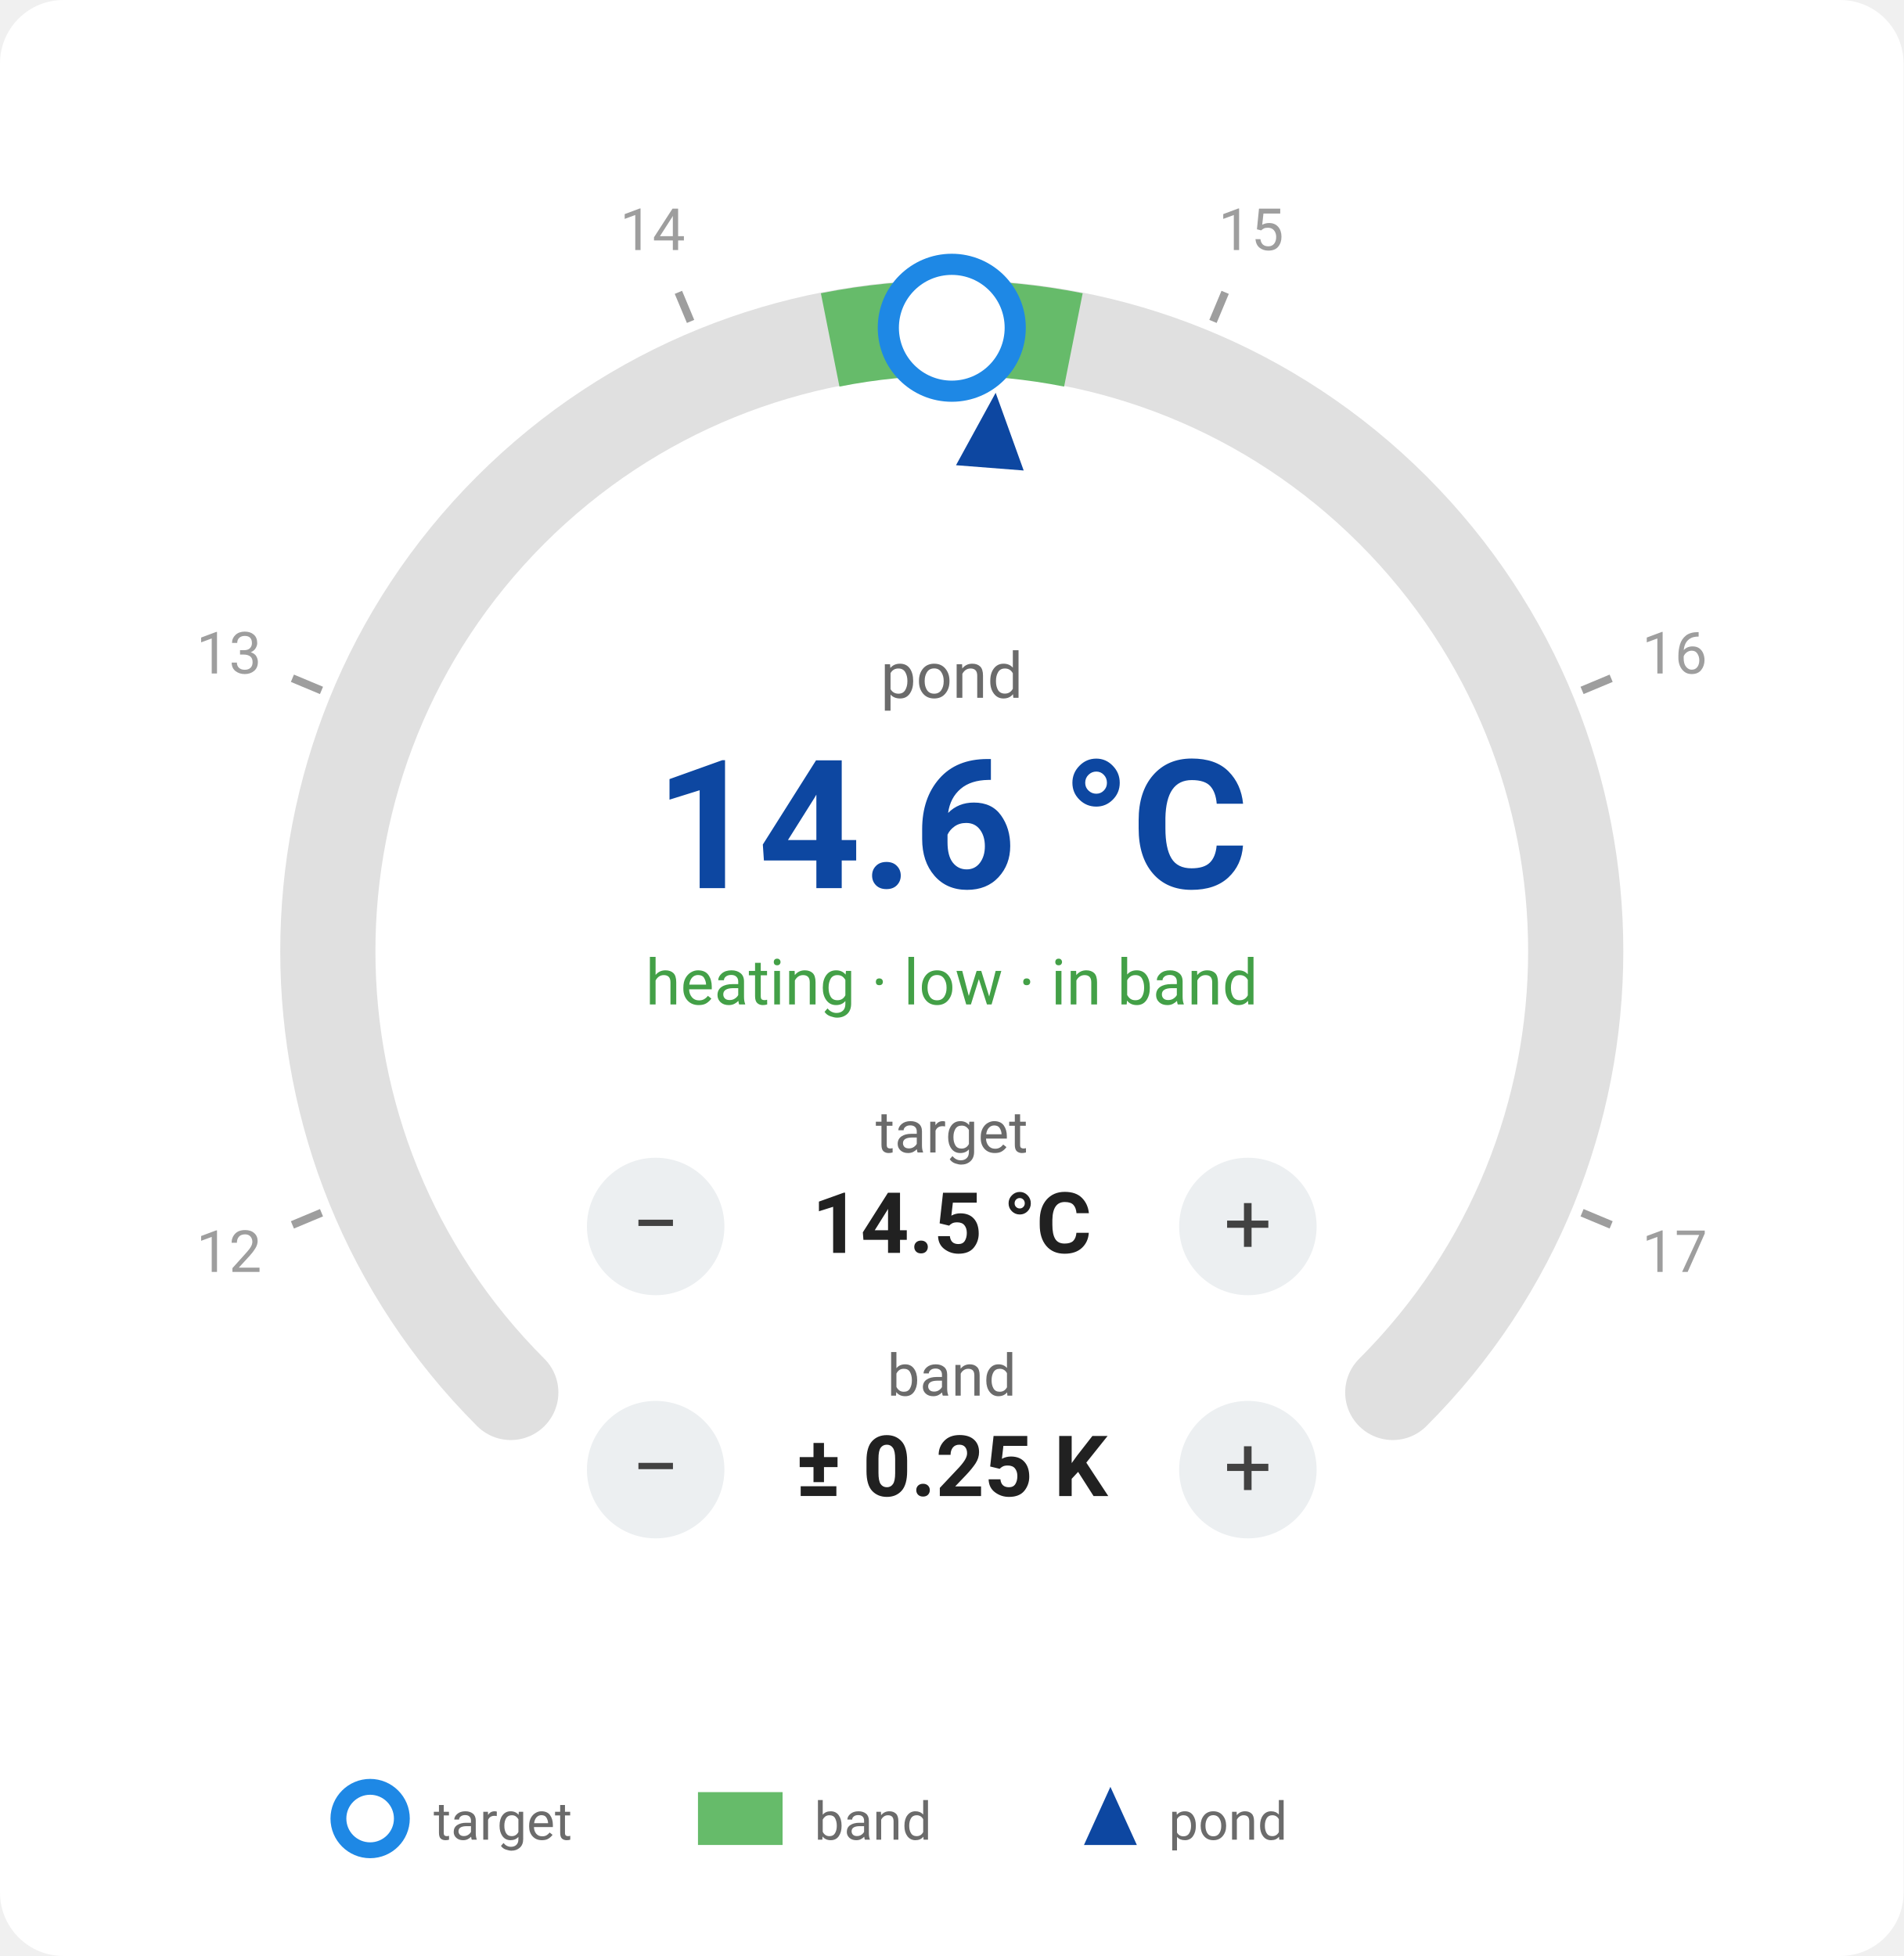
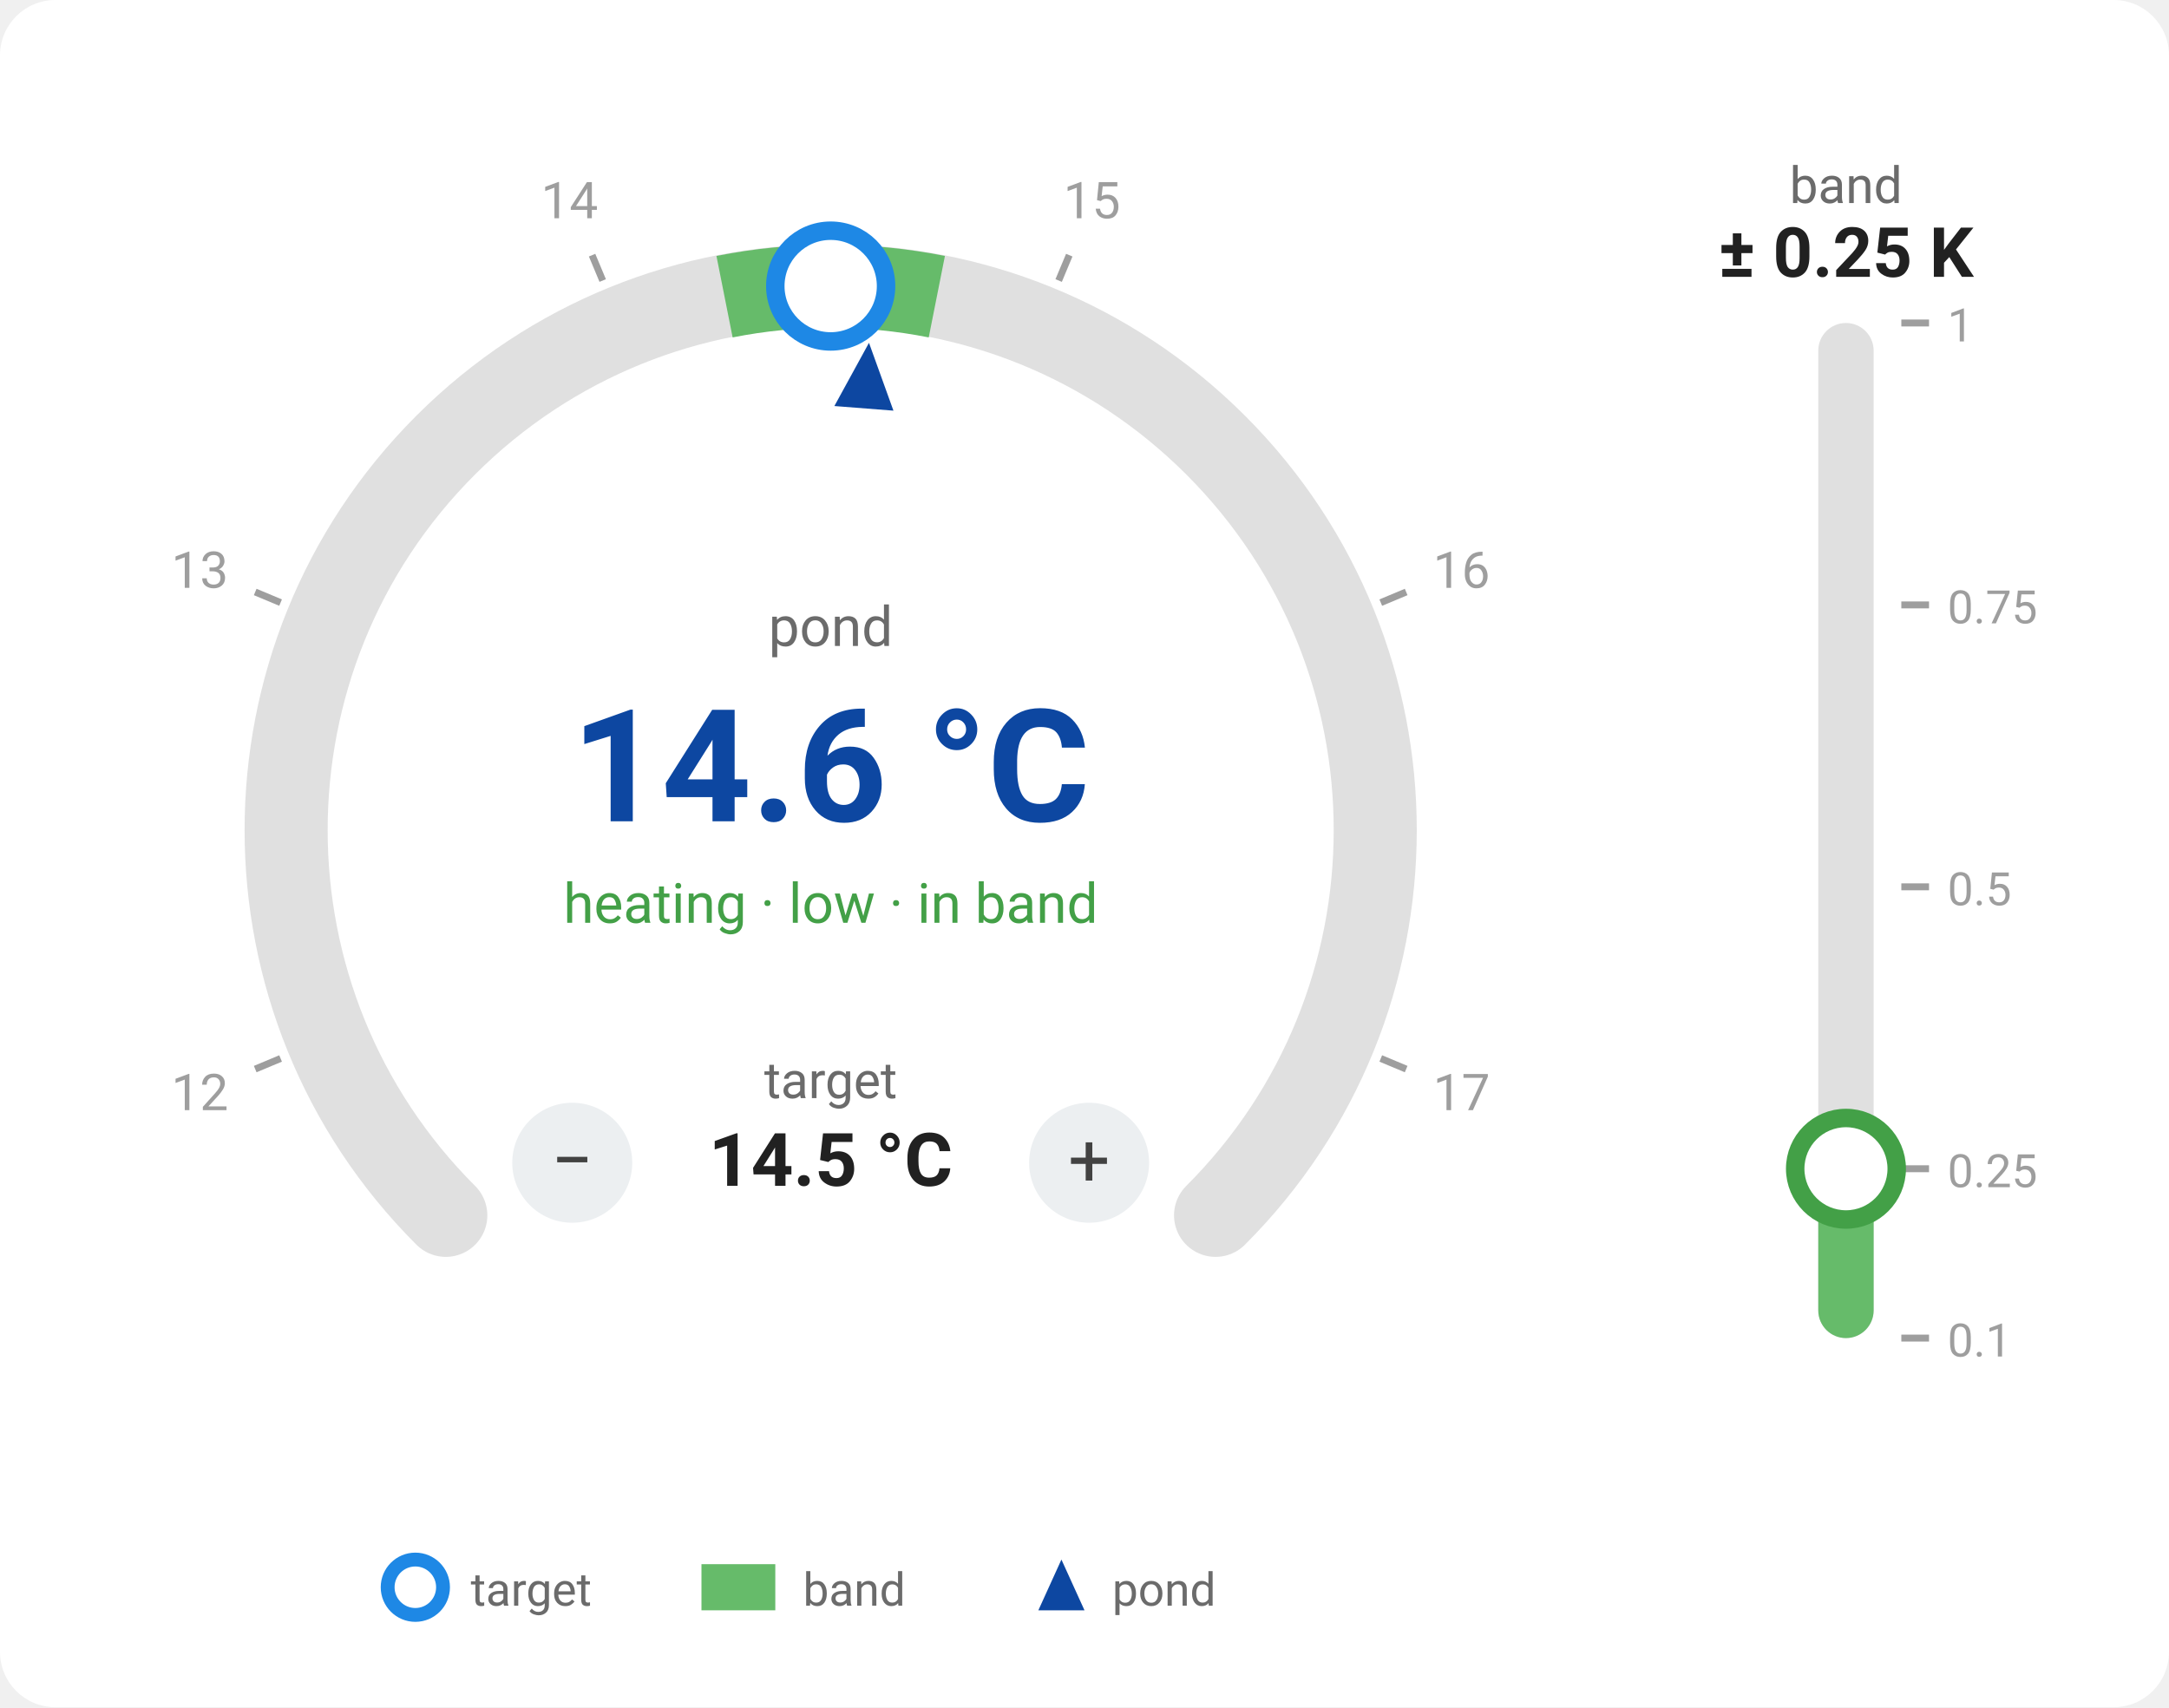
- <svg xmlns="http://www.w3.org/2000/svg" viewBox="0 0 360 370" width="360" height="370" font-family="Roboto, 'Segoe UI', Helvetica, Arial, sans-serif">
-   <rect width="360" height="370" rx="12" fill="#ffffff" />
+ <svg xmlns="http://www.w3.org/2000/svg" viewBox="0 0 470 370" width="470" height="370" font-family="Roboto, 'Segoe UI', Helvetica, Arial, sans-serif">
+   <rect width="470" height="370" rx="12" fill="#ffffff" />
  <path d="M96.6 263.4 A118 118 0 1 1 263.4 263.4" fill="none" stroke="#e0e0e0" stroke-width="18" stroke-linecap="round" />
  <path d="M157.0 64.3 A118 118 0 0 1 203.0 64.3" fill="none" stroke="#66bb6a" stroke-width="18" />
  <line x1="60.8" y1="229.4" x2="55.3" y2="231.7" stroke="#9e9e9e" stroke-width="1.5" />
  <text x="43.3" y="240.6" font-size="11" fill="#9e9e9e" text-anchor="middle">12</text>
  <line x1="60.8" y1="130.6" x2="55.3" y2="128.3" stroke="#9e9e9e" stroke-width="1.5" />
  <text x="43.3" y="127.4" font-size="11" fill="#9e9e9e" text-anchor="middle">13</text>
  <line x1="130.6" y1="60.8" x2="128.3" y2="55.3" stroke="#9e9e9e" stroke-width="1.5" />
  <text x="123.4" y="47.3" font-size="11" fill="#9e9e9e" text-anchor="middle">14</text>
  <line x1="229.4" y1="60.8" x2="231.7" y2="55.3" stroke="#9e9e9e" stroke-width="1.5" />
  <text x="236.6" y="47.3" font-size="11" fill="#9e9e9e" text-anchor="middle">15</text>
  <line x1="299.2" y1="130.6" x2="304.7" y2="128.3" stroke="#9e9e9e" stroke-width="1.5" />
  <text x="316.7" y="127.4" font-size="11" fill="#9e9e9e" text-anchor="middle">16</text>
  <line x1="299.2" y1="229.4" x2="304.7" y2="231.7" stroke="#9e9e9e" stroke-width="1.5" />
  <text x="316.7" y="240.6" font-size="11" fill="#9e9e9e" text-anchor="middle">17</text>
  <polygon points="188.3,74.3 180.8,88.0 193.6,89.0" fill="#0d47a1" />
  <circle cx="180.0" cy="62.0" r="12" fill="#ffffff" stroke="#1e88e5" stroke-width="4" />
-   <text x="180" y="132" font-size="12" fill="#6b6b6b" text-anchor="middle">pond</text>
-   <text x="180" y="168" font-size="34" font-weight="700" fill="#0d47a1" text-anchor="middle">14.6 °C</text>
-   <text x="180" y="190" font-size="12" fill="#43a047" text-anchor="middle">heating · low · in band</text>
-   <text x="180" y="218" font-size="11" fill="#6b6b6b" text-anchor="middle">target</text>
-   <circle cx="124" cy="232" r="13" fill="#eceff1" />
-   <text x="124" y="237" font-size="16" fill="#424242" text-anchor="middle">−</text>
-   <text x="180" y="237" font-size="16" font-weight="600" fill="#212121" text-anchor="middle">14.5 °C</text>
-   <circle cx="236" cy="232" r="13" fill="#eceff1" />
-   <text x="236" y="237" font-size="16" fill="#424242" text-anchor="middle">+</text>
-   <text x="180" y="264" font-size="11" fill="#6b6b6b" text-anchor="middle">band</text>
-   <circle cx="124" cy="278" r="13" fill="#eceff1" />
-   <text x="124" y="283" font-size="16" fill="#424242" text-anchor="middle">−</text>
-   <text x="180" y="283" font-size="16" font-weight="600" fill="#212121" text-anchor="middle">± 0.25 K</text>
-   <circle cx="236" cy="278" r="13" fill="#eceff1" />
-   <text x="236" y="283" font-size="16" fill="#424242" text-anchor="middle">+</text>
+   <text x="180" y="140" font-size="12" fill="#6b6b6b" text-anchor="middle">pond</text>
+   <text x="180" y="178" font-size="34" font-weight="700" fill="#0d47a1" text-anchor="middle">14.6 °C</text>
+   <text x="180" y="200" font-size="12" fill="#43a047" text-anchor="middle">heating · low · in band</text>
+   <text x="180" y="238" font-size="11" fill="#6b6b6b" text-anchor="middle">target</text>
+   <circle cx="124" cy="252" r="13" fill="#eceff1" />
+   <text x="124" y="257" font-size="16" fill="#424242" text-anchor="middle">−</text>
+   <text x="180" y="257" font-size="16" font-weight="600" fill="#212121" text-anchor="middle">14.5 °C</text>
+   <circle cx="236" cy="252" r="13" fill="#eceff1" />
+   <text x="236" y="257" font-size="16" fill="#424242" text-anchor="middle">+</text>
+   <text x="400" y="44" font-size="11" fill="#6b6b6b" text-anchor="middle">band</text>
+   <text x="400" y="60" font-size="15" font-weight="600" fill="#212121" text-anchor="middle">± 0.25 K</text>
+   <rect x="394" y="70" width="12" height="220" rx="6" fill="#e0e0e0" />
+   <rect x="394" y="253.3" width="12" height="36.7" rx="6" fill="#66bb6a" />
+   <line x1="412" y1="290.0" x2="418" y2="290.0" stroke="#9e9e9e" stroke-width="1.5" />
+   <text x="422" y="294.0" font-size="10" fill="#9e9e9e">0.1</text>
+   <line x1="412" y1="253.3" x2="418" y2="253.3" stroke="#9e9e9e" stroke-width="1.5" />
+   <text x="422" y="257.3" font-size="10" fill="#9e9e9e">0.25</text>
+   <line x1="412" y1="192.2" x2="418" y2="192.2" stroke="#9e9e9e" stroke-width="1.5" />
+   <text x="422" y="196.2" font-size="10" fill="#9e9e9e">0.5</text>
+   <line x1="412" y1="131.1" x2="418" y2="131.1" stroke="#9e9e9e" stroke-width="1.5" />
+   <text x="422" y="135.1" font-size="10" fill="#9e9e9e">0.75</text>
+   <line x1="412" y1="70.0" x2="418" y2="70.0" stroke="#9e9e9e" stroke-width="1.5" />
+   <text x="422" y="74.0" font-size="10" fill="#9e9e9e">1</text>
+   <circle cx="400" cy="253.3" r="11" fill="#ffffff" stroke="#43a047" stroke-width="4" />
  <g font-size="10" fill="#6b6b6b">
-     <circle cx="70" cy="344" r="6" fill="#ffffff" stroke="#1e88e5" stroke-width="3" />
-     <text x="82" y="348">target</text>
-     <rect x="132" y="339" width="16" height="10" fill="#66bb6a" />
-     <text x="154" y="348">band</text>
-     <polygon points="210,338 205,349 215,349" fill="#0d47a1" />
-     <text x="221" y="348">pond</text>
+     <circle cx="90" cy="344" r="6" fill="#ffffff" stroke="#1e88e5" stroke-width="3" />
+     <text x="102" y="348">target</text>
+     <rect x="152" y="339" width="16" height="10" fill="#66bb6a" />
+     <text x="174" y="348">band</text>
+     <polygon points="230,338 225,349 235,349" fill="#0d47a1" />
+     <text x="241" y="348">pond</text>
  </g>
</svg>
